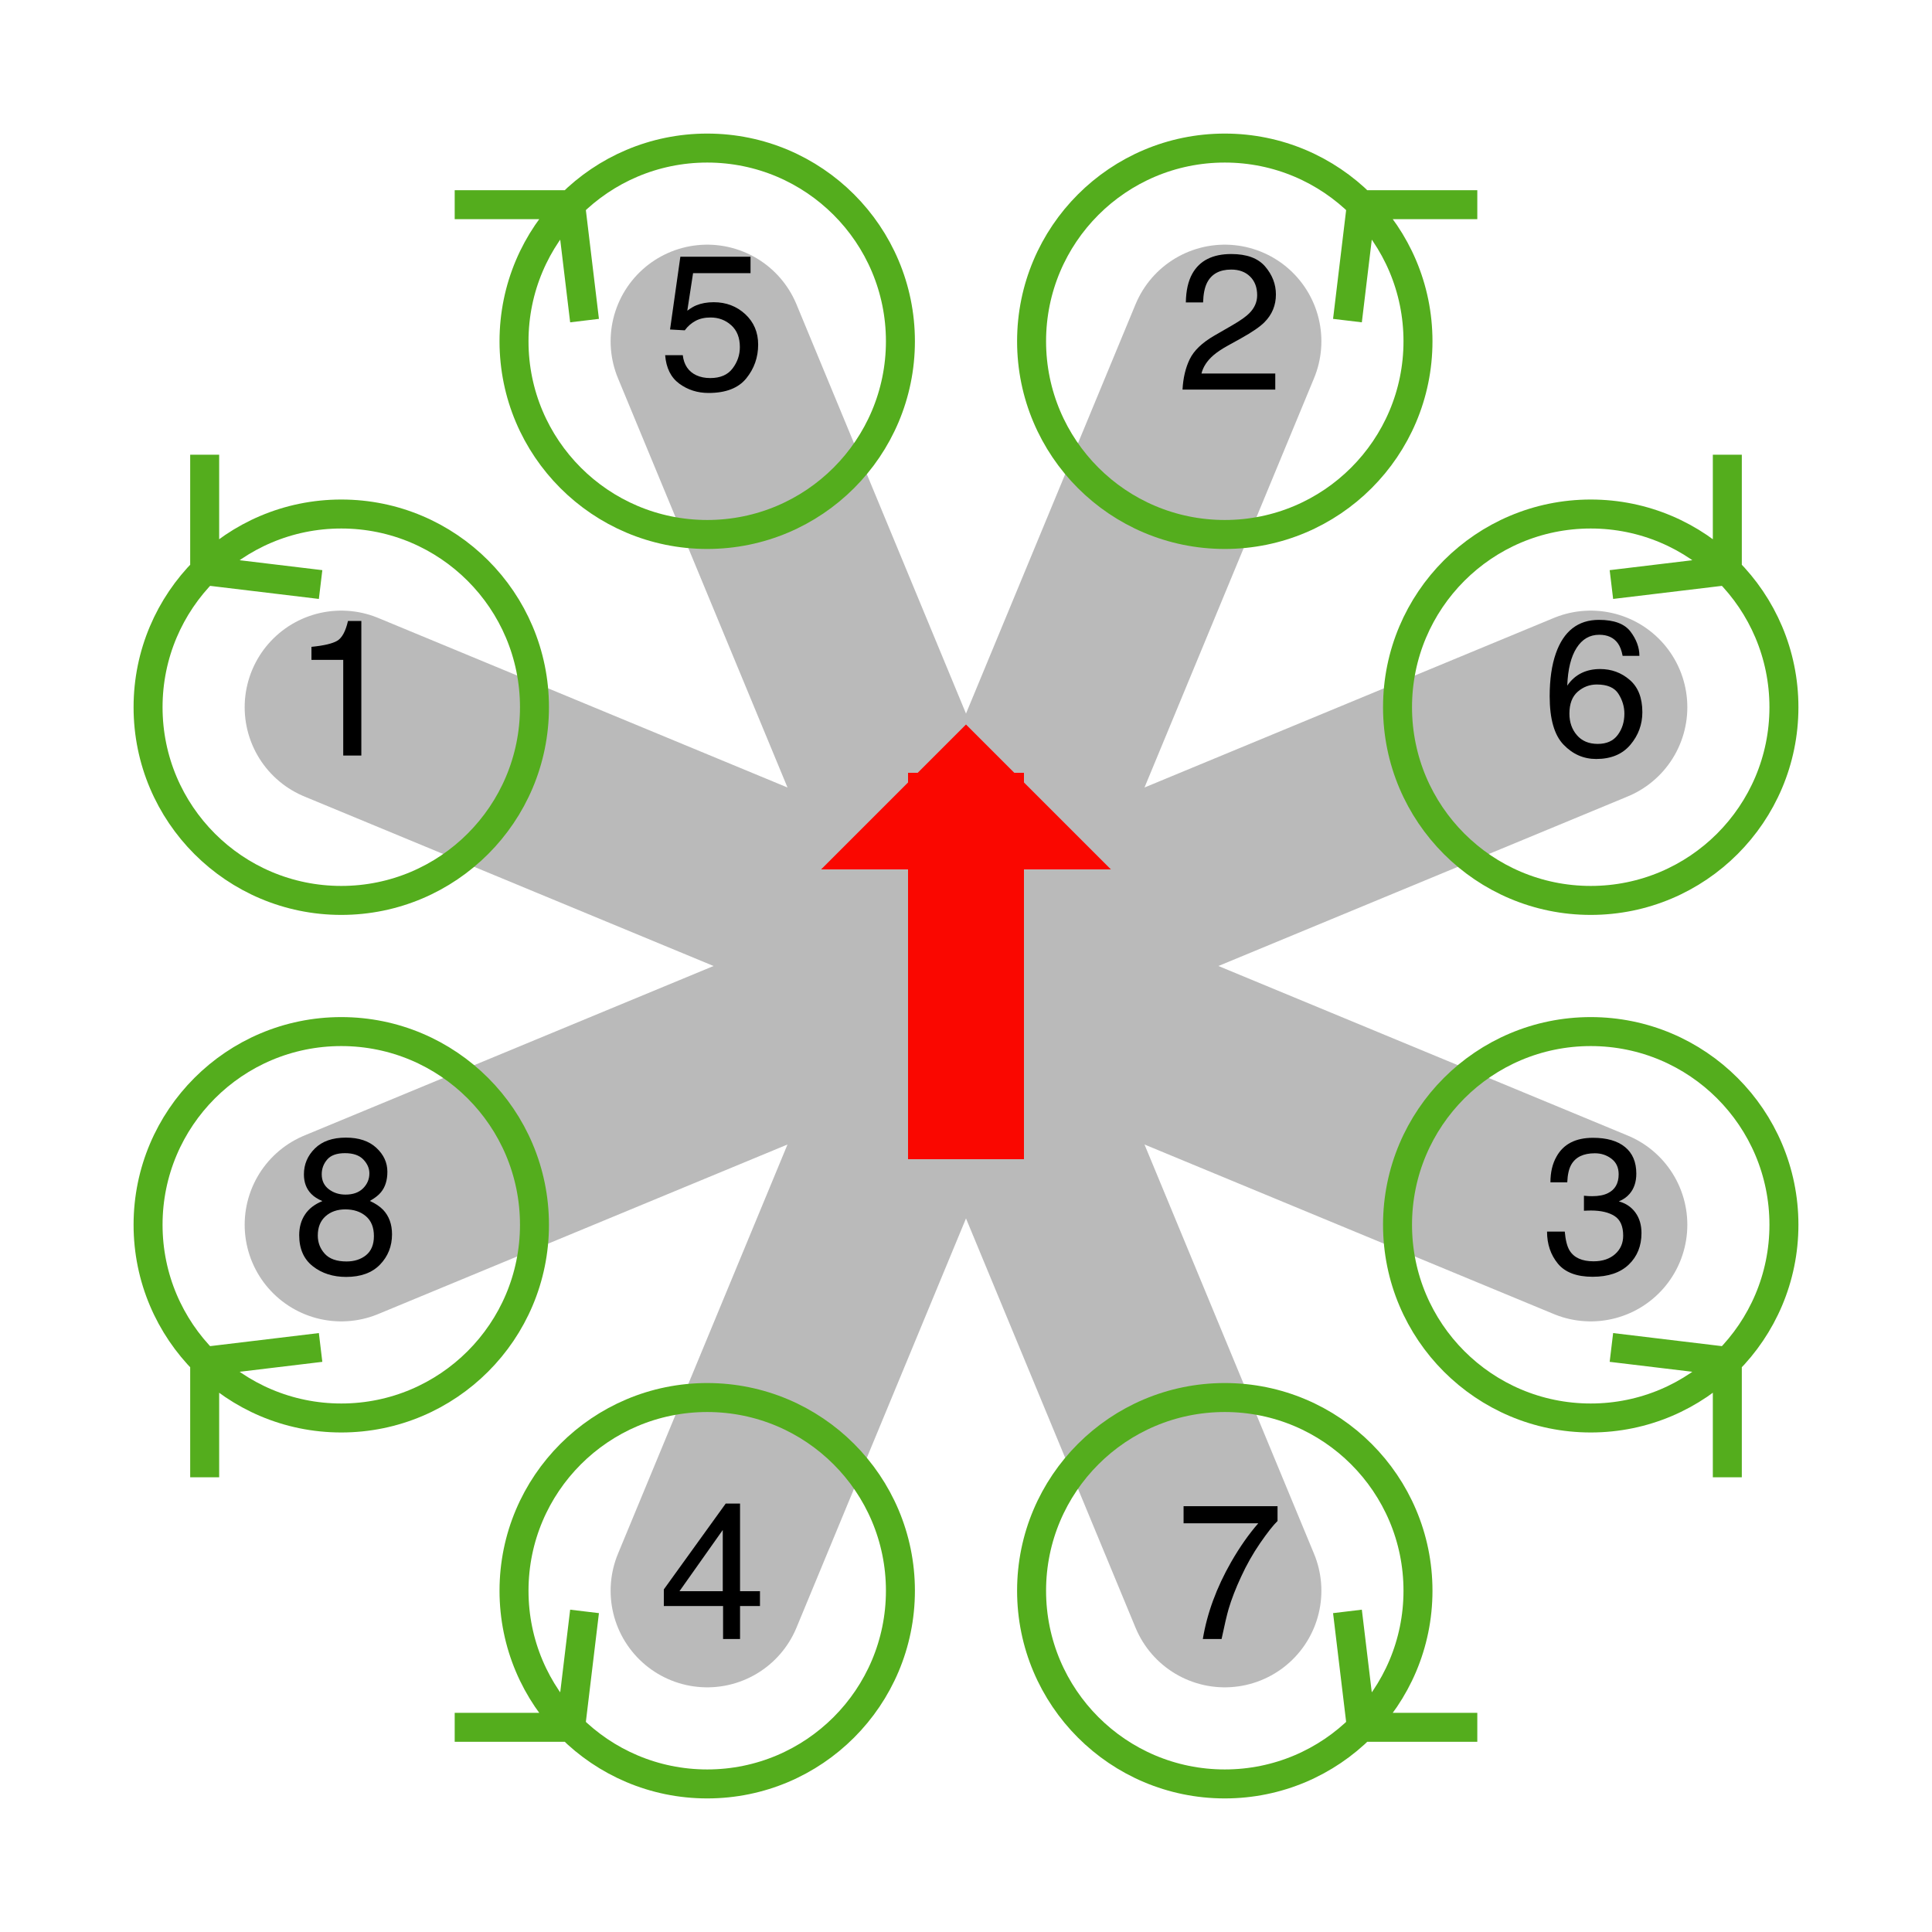
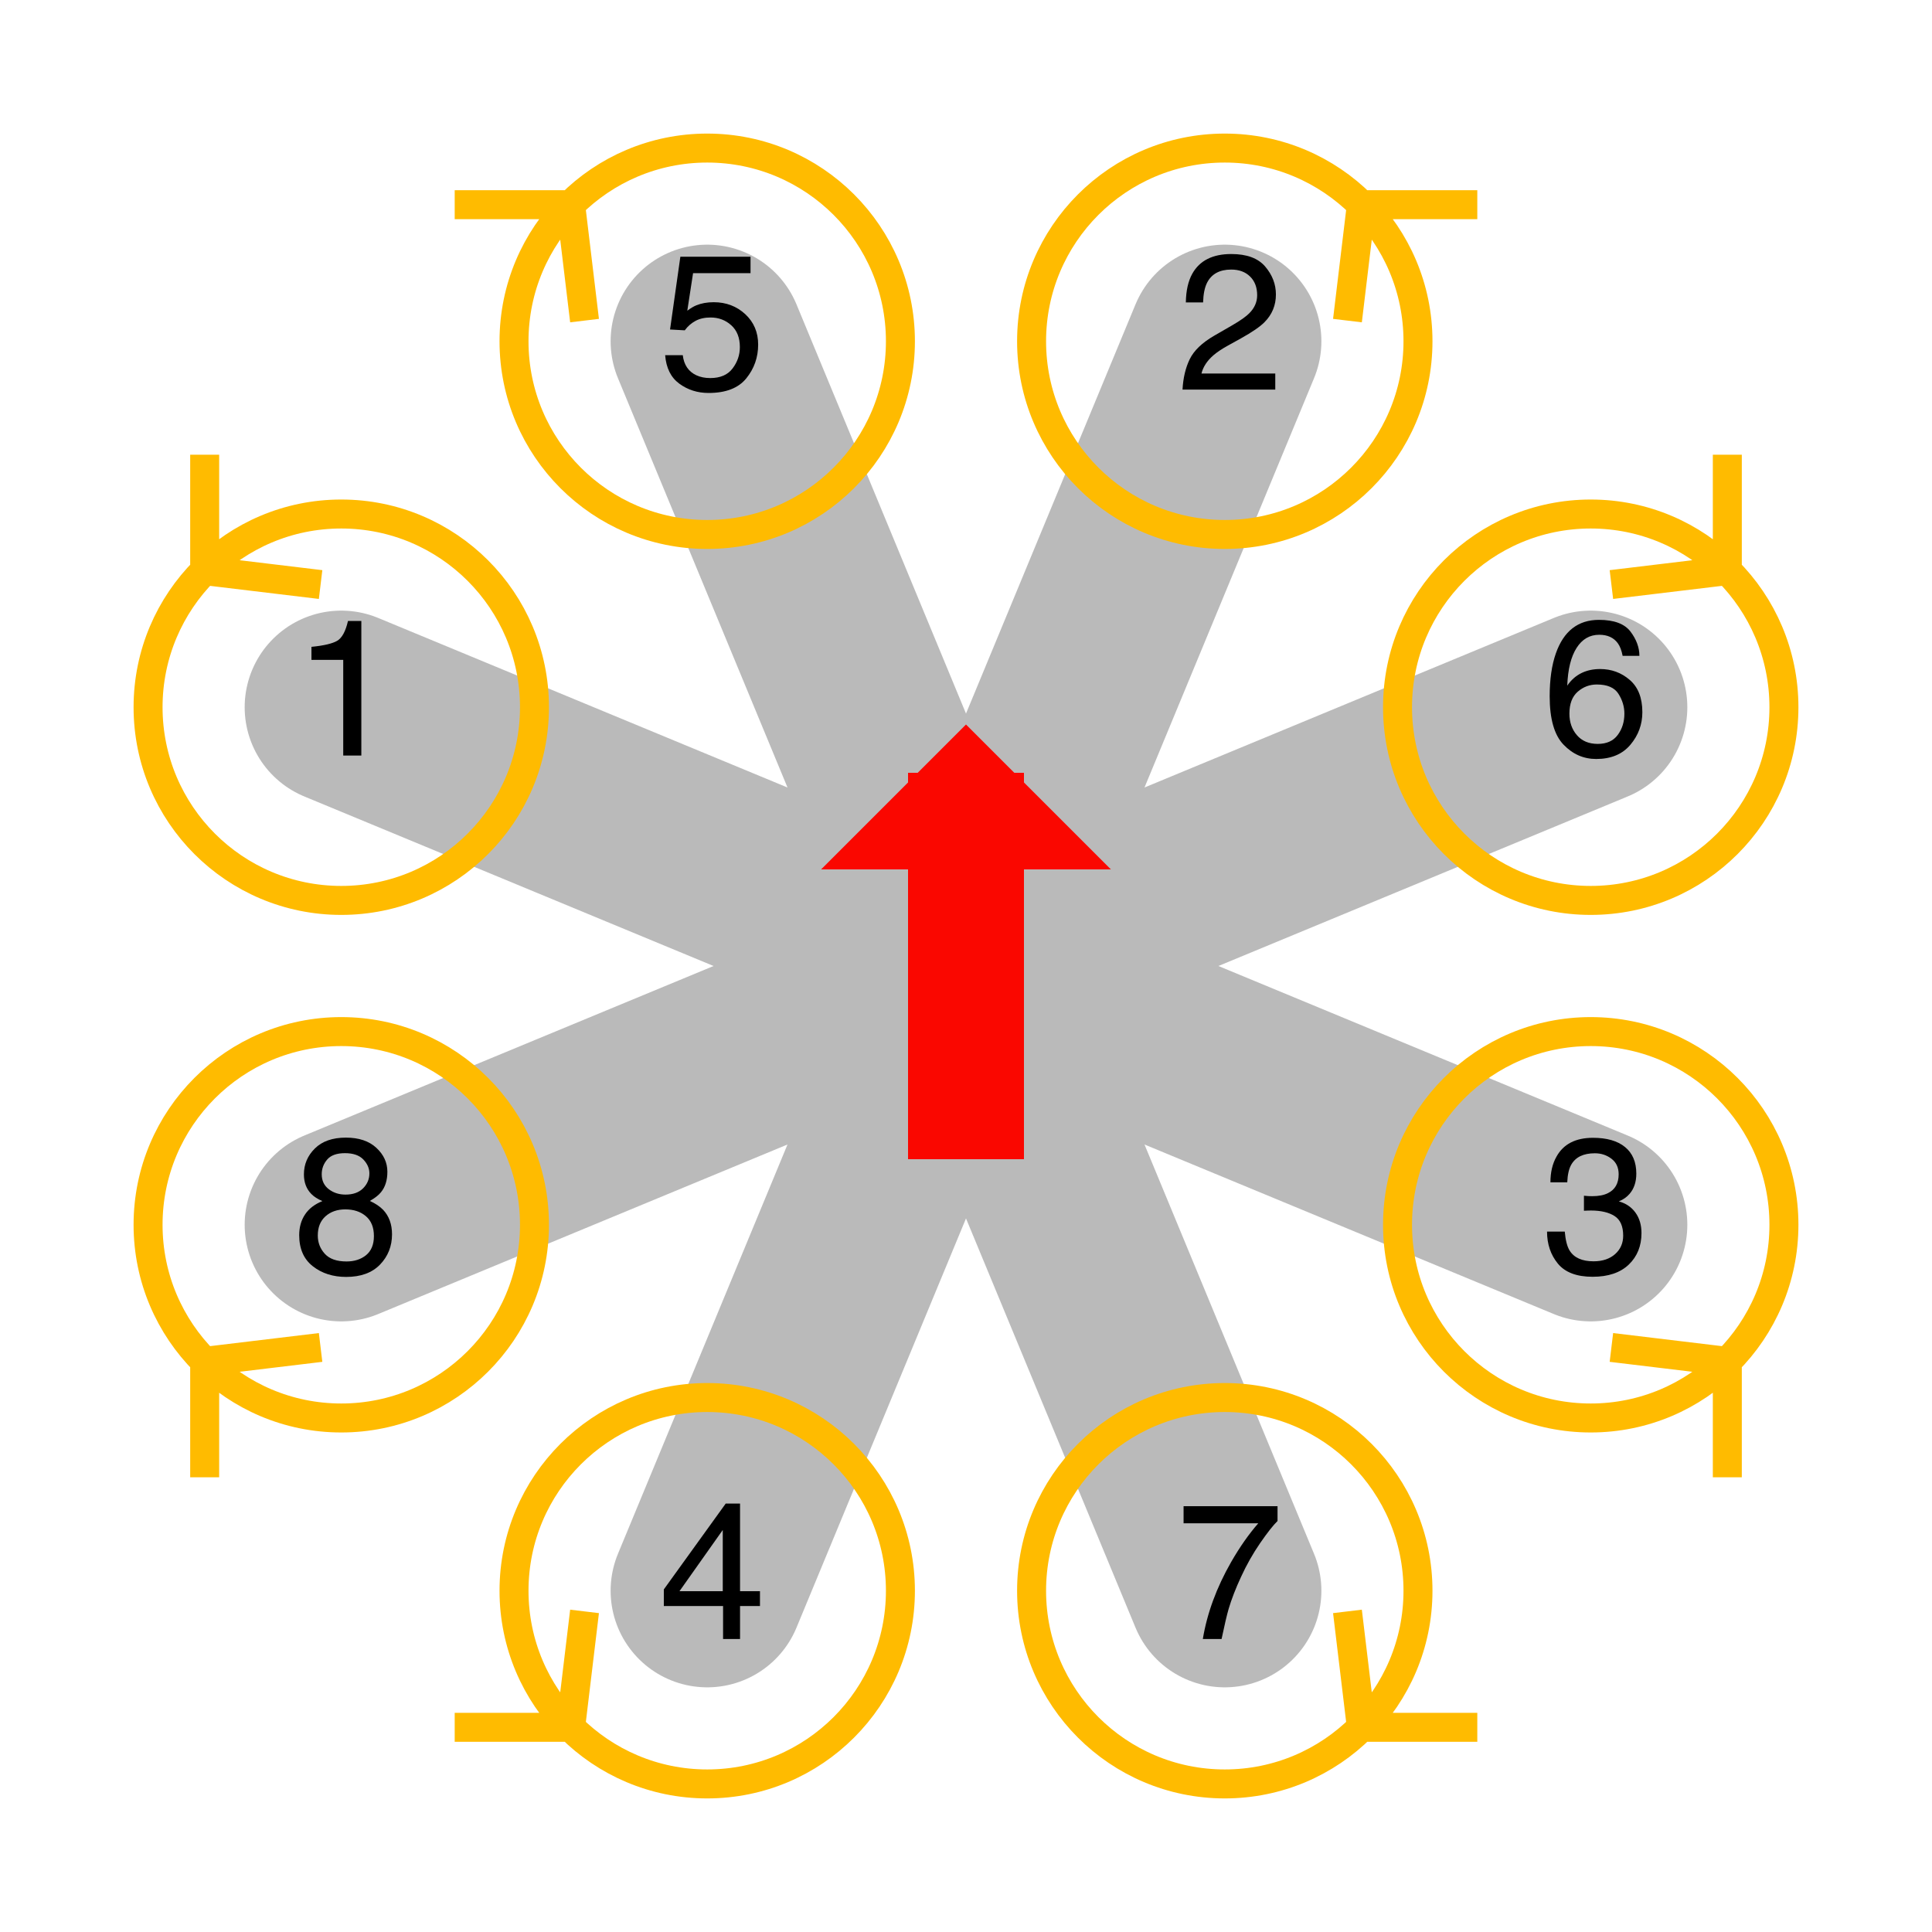
<svg xmlns="http://www.w3.org/2000/svg" xmlns:xlink="http://www.w3.org/1999/xlink" width="200pt" height="200pt" viewBox="0 0 200 200" version="1.1">
  <defs>
    <g>
      <symbol overflow="visible" id="glyph0-0">
        <path style="stroke:none;" d="" />
      </symbol>
      <symbol overflow="visible" id="glyph0-1">
        <path style="stroke:none;" d="M 1.371 -3.145 C 1.805 -4.035 2.648 -4.848 3.906 -5.578 L 5.781 -6.66 C 6.621 -7.148 7.211 -7.566 7.547 -7.91 C 8.082 -8.449 8.352 -9.07 8.352 -9.766 C 8.352 -10.578 8.105 -11.227 7.617 -11.703 C 7.129 -12.184 6.477 -12.422 5.664 -12.422 C 4.461 -12.422 3.625 -11.965 3.164 -11.055 C 2.918 -10.566 2.781 -9.891 2.754 -9.023 L 0.969 -9.023 C 0.988 -10.242 1.211 -11.234 1.641 -12 C 2.402 -13.355 3.746 -14.031 5.672 -14.031 C 7.273 -14.031 8.445 -13.602 9.184 -12.734 C 9.922 -11.867 10.293 -10.906 10.293 -9.844 C 10.293 -8.723 9.898 -7.766 9.109 -6.973 C 8.656 -6.512 7.84 -5.949 6.66 -5.293 L 5.32 -4.551 C 4.684 -4.199 4.184 -3.863 3.82 -3.547 C 3.168 -2.98 2.758 -2.352 2.586 -1.66 L 10.227 -1.66 L 10.227 0 L 0.625 0 C 0.691 -1.203 0.938 -2.254 1.371 -3.145 Z M 1.371 -3.145 " />
      </symbol>
      <symbol overflow="visible" id="glyph0-2">
        <path style="stroke:none;" d="M 9.117 -12.828 C 9.73 -12.016 10.039 -11.18 10.039 -10.32 L 8.301 -10.32 C 8.195 -10.875 8.031 -11.309 7.805 -11.621 C 7.379 -12.207 6.738 -12.5 5.879 -12.5 C 4.895 -12.5 4.113 -12.047 3.535 -11.137 C 2.957 -10.23 2.633 -8.93 2.57 -7.234 C 2.973 -7.828 3.48 -8.273 4.094 -8.562 C 4.652 -8.824 5.277 -8.953 5.969 -8.953 C 7.141 -8.953 8.16 -8.582 9.031 -7.832 C 9.906 -7.082 10.344 -5.969 10.344 -4.484 C 10.344 -3.215 9.93 -2.09 9.102 -1.109 C 8.273 -0.129 7.098 0.359 5.566 0.359 C 4.258 0.359 3.129 -0.137 2.18 -1.129 C 1.227 -2.121 0.75 -3.793 0.75 -6.141 C 0.75 -7.879 0.965 -9.355 1.387 -10.566 C 2.199 -12.883 3.688 -14.043 5.852 -14.043 C 7.414 -14.043 8.5 -13.637 9.117 -12.828 Z M 7.797 -2.133 C 8.258 -2.754 8.484 -3.488 8.484 -4.336 C 8.484 -5.051 8.281 -5.734 7.871 -6.383 C 7.461 -7.031 6.715 -7.352 5.633 -7.352 C 4.879 -7.352 4.219 -7.102 3.648 -6.602 C 3.078 -6.102 2.793 -5.344 2.793 -4.336 C 2.793 -3.449 3.051 -2.707 3.57 -2.105 C 4.086 -1.504 4.805 -1.203 5.723 -1.203 C 6.648 -1.203 7.34 -1.512 7.797 -2.133 Z M 7.797 -2.133 " />
      </symbol>
      <symbol overflow="visible" id="glyph0-3">
        <path style="stroke:none;" d="M 1.598 -0.98 C 0.852 -1.891 0.477 -2.996 0.477 -4.297 L 2.312 -4.297 C 2.391 -3.391 2.562 -2.734 2.82 -2.324 C 3.277 -1.59 4.102 -1.219 5.293 -1.219 C 6.219 -1.219 6.961 -1.469 7.52 -1.961 C 8.078 -2.457 8.359 -3.094 8.359 -3.875 C 8.359 -4.84 8.066 -5.516 7.477 -5.898 C 6.887 -6.281 6.066 -6.477 5.02 -6.477 C 4.902 -6.477 4.785 -6.473 4.664 -6.469 C 4.543 -6.465 4.422 -6.461 4.297 -6.453 L 4.297 -8.008 C 4.48 -7.988 4.633 -7.977 4.758 -7.969 C 4.879 -7.961 5.012 -7.961 5.156 -7.961 C 5.812 -7.961 6.355 -8.062 6.777 -8.273 C 7.52 -8.637 7.891 -9.289 7.891 -10.227 C 7.891 -10.922 7.645 -11.457 7.148 -11.836 C 6.652 -12.215 6.078 -12.402 5.422 -12.402 C 4.25 -12.402 3.438 -12.012 2.988 -11.23 C 2.742 -10.801 2.602 -10.188 2.57 -9.395 L 0.828 -9.395 C 0.828 -10.438 1.039 -11.32 1.453 -12.051 C 2.172 -13.352 3.43 -14.004 5.234 -14.004 C 6.66 -14.004 7.766 -13.688 8.547 -13.051 C 9.328 -12.418 9.719 -11.496 9.719 -10.293 C 9.719 -9.434 9.484 -8.738 9.023 -8.203 C 8.738 -7.871 8.367 -7.609 7.91 -7.422 C 8.645 -7.219 9.219 -6.832 9.633 -6.254 C 10.047 -5.68 10.254 -4.973 10.254 -4.141 C 10.254 -2.805 9.812 -1.719 8.938 -0.879 C 8.059 -0.039 6.809 0.383 5.195 0.383 C 3.543 0.383 2.344 -0.074 1.598 -0.98 Z M 1.598 -0.98 " />
      </symbol>
      <symbol overflow="visible" id="glyph0-4">
        <path style="stroke:none;" d="M 10.461 -13.75 L 10.461 -12.219 C 10.012 -11.781 9.414 -11.023 8.668 -9.941 C 7.922 -8.859 7.262 -7.695 6.688 -6.445 C 6.121 -5.227 5.695 -4.117 5.398 -3.117 C 5.211 -2.473 4.969 -1.434 4.668 0 L 2.727 0 C 3.168 -2.668 4.145 -5.324 5.656 -7.969 C 6.547 -9.52 7.484 -10.855 8.469 -11.984 L 0.734 -11.984 L 0.734 -13.75 Z M 10.461 -13.75 " />
      </symbol>
      <symbol overflow="visible" id="glyph0-5">
        <path style="stroke:none;" d="M 6.609 -4.953 L 6.609 -11.289 L 2.129 -4.953 Z M 6.641 0 L 6.641 -3.418 L 0.508 -3.418 L 0.508 -5.137 L 6.914 -14.023 L 8.398 -14.023 L 8.398 -4.953 L 10.461 -4.953 L 10.461 -3.418 L 8.398 -3.418 L 8.398 0 Z M 6.641 0 " />
      </symbol>
      <symbol overflow="visible" id="glyph0-6">
        <path style="stroke:none;" d="M 7.258 -8.773 C 7.691 -9.207 7.91 -9.723 7.91 -10.32 C 7.91 -10.844 7.703 -11.32 7.285 -11.758 C 6.867 -12.195 6.234 -12.414 5.383 -12.414 C 4.535 -12.414 3.922 -12.195 3.547 -11.758 C 3.168 -11.32 2.977 -10.812 2.977 -10.227 C 2.977 -9.566 3.223 -9.055 3.711 -8.68 C 4.199 -8.309 4.773 -8.125 5.438 -8.125 C 6.215 -8.125 6.82 -8.34 7.258 -8.773 Z M 7.574 -1.859 C 8.109 -2.301 8.379 -2.957 8.379 -3.828 C 8.379 -4.734 8.102 -5.422 7.547 -5.891 C 6.996 -6.359 6.285 -6.594 5.422 -6.594 C 4.582 -6.594 3.895 -6.352 3.363 -5.875 C 2.832 -5.395 2.57 -4.734 2.57 -3.887 C 2.57 -3.156 2.812 -2.527 3.297 -1.996 C 3.781 -1.465 4.531 -1.203 5.547 -1.203 C 6.359 -1.203 7.035 -1.422 7.574 -1.859 Z M 1.906 -8.184 C 1.391 -8.703 1.133 -9.383 1.133 -10.215 C 1.133 -11.258 1.512 -12.152 2.266 -12.898 C 3.02 -13.648 4.094 -14.023 5.477 -14.023 C 6.82 -14.023 7.871 -13.672 8.633 -12.965 C 9.395 -12.258 9.773 -11.434 9.773 -10.488 C 9.773 -9.617 9.555 -8.91 9.109 -8.367 C 8.863 -8.062 8.48 -7.766 7.961 -7.469 C 8.539 -7.203 8.992 -6.898 9.328 -6.555 C 9.945 -5.902 10.254 -5.055 10.254 -4.016 C 10.254 -2.785 9.84 -1.738 9.016 -0.883 C 8.188 -0.027 7.02 0.398 5.508 0.398 C 4.148 0.398 2.996 0.031 2.055 -0.707 C 1.113 -1.445 0.645 -2.52 0.645 -3.926 C 0.645 -4.754 0.848 -5.469 1.25 -6.07 C 1.652 -6.672 2.254 -7.133 3.047 -7.453 C 2.559 -7.66 2.18 -7.902 1.906 -8.184 Z M 1.906 -8.184 " />
      </symbol>
      <symbol overflow="visible" id="glyph0-7">
        <path style="stroke:none;" d="M 1.914 -9.902 L 1.914 -11.25 C 3.184 -11.375 4.07 -11.582 4.57 -11.871 C 5.07 -12.16 5.445 -12.844 5.695 -13.926 L 7.078 -13.926 L 7.078 0 L 5.203 0 L 5.203 -9.902 Z M 1.914 -9.902 " />
      </symbol>
      <symbol overflow="visible" id="glyph0-8">
        <path style="stroke:none;" d="M 2.469 -3.562 C 2.586 -2.562 3.055 -1.867 3.867 -1.484 C 4.285 -1.289 4.766 -1.191 5.312 -1.191 C 6.355 -1.191 7.125 -1.523 7.625 -2.188 C 8.129 -2.852 8.379 -3.586 8.379 -4.395 C 8.379 -5.371 8.082 -6.125 7.484 -6.66 C 6.891 -7.195 6.176 -7.461 5.344 -7.461 C 4.738 -7.461 4.219 -7.344 3.785 -7.109 C 3.352 -6.875 2.98 -6.551 2.676 -6.133 L 1.152 -6.219 L 2.219 -13.75 L 9.484 -13.75 L 9.484 -12.051 L 3.535 -12.051 L 2.938 -8.164 C 3.266 -8.41 3.574 -8.598 3.867 -8.719 C 4.387 -8.934 4.992 -9.043 5.672 -9.043 C 6.957 -9.043 8.043 -8.629 8.938 -7.805 C 9.828 -6.977 10.273 -5.93 10.273 -4.656 C 10.273 -3.336 9.863 -2.172 9.047 -1.164 C 8.23 -0.152 6.926 0.352 5.137 0.352 C 3.996 0.352 2.988 0.031 2.113 -0.609 C 1.238 -1.25 0.75 -2.234 0.645 -3.562 Z M 2.469 -3.562 " />
      </symbol>
    </g>
  </defs>
  <g id="surface31">
    <path style="fill:none;stroke-width:20;stroke-linecap:round;stroke-linejoin:round;stroke:rgb(72.941%,72.941%,72.941%);stroke-opacity:1;stroke-miterlimit:10;" d="M 126.789 35.328 L 73.211 164.672 M 164.672 73.211 L 35.328 126.789 M 164.672 126.789 L 35.328 73.211 M 126.789 164.672 L 73.211 35.328 " />
-     <path style="fill:none;stroke-width:3;stroke-linecap:butt;stroke-linejoin:miter;stroke:rgb(32.941%,67.843%,11.373%);stroke-opacity:1;stroke-miterlimit:10;" d="M 146.789 35.328 C 146.789 46.375 137.832 55.328 126.789 55.328 C 115.742 55.328 106.789 46.375 106.789 35.328 C 106.789 24.281 115.742 15.328 126.789 15.328 C 137.832 15.328 146.789 24.281 146.789 35.328 M 140.93 21.188 L 139.488 33.188 M 140.93 21.188 L 152.93 21.188 " />
+     <path style="fill:none;stroke-width:3;stroke-linecap:butt;stroke-linejoin:miter;stroke:rgb(255,187,0);stroke-opacity:1;stroke-miterlimit:10;" d="M 146.789 35.328 C 146.789 46.375 137.832 55.328 126.789 55.328 C 115.742 55.328 106.789 46.375 106.789 35.328 C 106.789 24.281 115.742 15.328 126.789 15.328 C 137.832 15.328 146.789 24.281 146.789 35.328 M 140.93 21.188 L 139.488 33.188 M 140.93 21.188 L 152.93 21.188 " />
    <g style="fill:rgb(0%,0%,0%);fill-opacity:1;">
      <use xlink:href="#glyph0-1" x="121.789" y="40.328" />
    </g>
-     <path style="fill:none;stroke-width:3;stroke-linecap:butt;stroke-linejoin:miter;stroke:rgb(32.941%,67.843%,11.373%);stroke-opacity:1;stroke-miterlimit:10;" d="M 184.672 73.211 C 184.672 84.258 175.719 93.211 164.672 93.211 C 153.625 93.211 144.672 84.258 144.672 73.211 C 144.672 62.168 153.625 53.211 164.672 53.211 C 175.719 53.211 184.672 62.168 184.672 73.211 M 178.812 59.07 L 178.812 47.07 M 178.812 59.07 L 166.812 60.512 " />
+     <path style="fill:none;stroke-width:3;stroke-linecap:butt;stroke-linejoin:miter;stroke:rgb(255,187,0);stroke-opacity:1;stroke-miterlimit:10;" d="M 184.672 73.211 C 184.672 84.258 175.719 93.211 164.672 93.211 C 153.625 93.211 144.672 84.258 144.672 73.211 C 144.672 62.168 153.625 53.211 164.672 53.211 C 175.719 53.211 184.672 62.168 184.672 73.211 M 178.812 59.07 L 178.812 47.07 M 178.812 59.07 L 166.812 60.512 " />
    <g style="fill:rgb(0%,0%,0%);fill-opacity:1;">
      <use xlink:href="#glyph0-2" x="159.672" y="78.211" />
    </g>
-     <path style="fill:none;stroke-width:3;stroke-linecap:butt;stroke-linejoin:miter;stroke:rgb(32.941%,67.843%,11.373%);stroke-opacity:1;stroke-miterlimit:10;" d="M 184.672 126.789 C 184.672 137.832 175.719 146.789 164.672 146.789 C 153.625 146.789 144.672 137.832 144.672 126.789 C 144.672 115.742 153.625 106.789 164.672 106.789 C 175.719 106.789 184.672 115.742 184.672 126.789 M 178.812 140.93 L 178.812 152.93 M 178.812 140.93 L 166.812 139.488 " />
+     <path style="fill:none;stroke-width:3;stroke-linecap:butt;stroke-linejoin:miter;stroke:rgb(255,187,0);stroke-opacity:1;stroke-miterlimit:10;" d="M 184.672 126.789 C 184.672 137.832 175.719 146.789 164.672 146.789 C 153.625 146.789 144.672 137.832 144.672 126.789 C 144.672 115.742 153.625 106.789 164.672 106.789 C 175.719 106.789 184.672 115.742 184.672 126.789 M 178.812 140.93 L 178.812 152.93 M 178.812 140.93 L 166.812 139.488 " />
    <g style="fill:rgb(0%,0%,0%);fill-opacity:1;">
      <use xlink:href="#glyph0-3" x="159.672" y="131.789" />
    </g>
-     <path style="fill:none;stroke-width:3;stroke-linecap:butt;stroke-linejoin:miter;stroke:rgb(32.941%,67.843%,11.373%);stroke-opacity:1;stroke-miterlimit:10;" d="M 146.789 164.672 C 146.789 175.719 137.832 184.672 126.789 184.672 C 115.742 184.672 106.789 175.719 106.789 164.672 C 106.789 153.625 115.742 144.672 126.789 144.672 C 137.832 144.672 146.789 153.625 146.789 164.672 M 140.93 178.812 L 139.488 166.812 M 140.93 178.812 L 152.93 178.812 " />
+     <path style="fill:none;stroke-width:3;stroke-linecap:butt;stroke-linejoin:miter;stroke:rgb(255,187,0);stroke-opacity:1;stroke-miterlimit:10;" d="M 146.789 164.672 C 146.789 175.719 137.832 184.672 126.789 184.672 C 115.742 184.672 106.789 175.719 106.789 164.672 C 106.789 153.625 115.742 144.672 126.789 144.672 C 137.832 144.672 146.789 153.625 146.789 164.672 M 140.93 178.812 L 139.488 166.812 M 140.93 178.812 L 152.93 178.812 " />
    <g style="fill:rgb(0%,0%,0%);fill-opacity:1;">
      <use xlink:href="#glyph0-4" x="121.789" y="169.672" />
    </g>
-     <path style="fill:none;stroke-width:3;stroke-linecap:butt;stroke-linejoin:miter;stroke:rgb(32.941%,67.843%,11.373%);stroke-opacity:1;stroke-miterlimit:10;" d="M 93.211 164.672 C 93.211 175.719 84.258 184.672 73.211 184.672 C 62.168 184.672 53.211 175.719 53.211 164.672 C 53.211 153.625 62.168 144.672 73.211 144.672 C 84.258 144.672 93.211 153.625 93.211 164.672 M 59.07 178.812 L 60.512 166.812 M 59.07 178.812 L 47.07 178.812 " />
+     <path style="fill:none;stroke-width:3;stroke-linecap:butt;stroke-linejoin:miter;stroke:rgb(255,187,0);stroke-opacity:1;stroke-miterlimit:10;" d="M 93.211 164.672 C 93.211 175.719 84.258 184.672 73.211 184.672 C 62.168 184.672 53.211 175.719 53.211 164.672 C 53.211 153.625 62.168 144.672 73.211 144.672 C 84.258 144.672 93.211 153.625 93.211 164.672 M 59.07 178.812 L 60.512 166.812 M 59.07 178.812 L 47.07 178.812 " />
    <g style="fill:rgb(0%,0%,0%);fill-opacity:1;">
      <use xlink:href="#glyph0-5" x="68.211" y="169.672" />
    </g>
-     <path style="fill:none;stroke-width:3;stroke-linecap:butt;stroke-linejoin:miter;stroke:rgb(32.941%,67.843%,11.373%);stroke-opacity:1;stroke-miterlimit:10;" d="M 55.328 126.789 C 55.328 137.832 46.375 146.789 35.328 146.789 C 24.281 146.789 15.328 137.832 15.328 126.789 C 15.328 115.742 24.281 106.789 35.328 106.789 C 46.375 106.789 55.328 115.742 55.328 126.789 M 21.188 140.93 L 21.188 152.93 M 21.188 140.93 L 33.188 139.488 " />
+     <path style="fill:none;stroke-width:3;stroke-linecap:butt;stroke-linejoin:miter;stroke:rgb(255,187,0);stroke-opacity:1;stroke-miterlimit:10;" d="M 55.328 126.789 C 55.328 137.832 46.375 146.789 35.328 146.789 C 24.281 146.789 15.328 137.832 15.328 126.789 C 15.328 115.742 24.281 106.789 35.328 106.789 C 46.375 106.789 55.328 115.742 55.328 126.789 M 21.188 140.93 L 21.188 152.93 M 21.188 140.93 L 33.188 139.488 " />
    <g style="fill:rgb(0%,0%,0%);fill-opacity:1;">
      <use xlink:href="#glyph0-6" x="30.328" y="131.789" />
    </g>
-     <path style="fill:none;stroke-width:3;stroke-linecap:butt;stroke-linejoin:miter;stroke:rgb(32.941%,67.843%,11.373%);stroke-opacity:1;stroke-miterlimit:10;" d="M 55.328 73.211 C 55.328 84.258 46.375 93.211 35.328 93.211 C 24.281 93.211 15.328 84.258 15.328 73.211 C 15.328 62.168 24.281 53.211 35.328 53.211 C 46.375 53.211 55.328 62.168 55.328 73.211 M 21.188 59.07 L 21.188 47.07 M 21.188 59.07 L 33.188 60.512 " />
+     <path style="fill:none;stroke-width:3;stroke-linecap:butt;stroke-linejoin:miter;stroke:rgb(255,187,0);stroke-opacity:1;stroke-miterlimit:10;" d="M 55.328 73.211 C 55.328 84.258 46.375 93.211 35.328 93.211 C 24.281 93.211 15.328 84.258 15.328 73.211 C 15.328 62.168 24.281 53.211 35.328 53.211 C 46.375 53.211 55.328 62.168 55.328 73.211 M 21.188 59.07 L 21.188 47.07 M 21.188 59.07 L 33.188 60.512 " />
    <g style="fill:rgb(0%,0%,0%);fill-opacity:1;">
      <use xlink:href="#glyph0-7" x="30.328" y="78.211" />
    </g>
-     <path style="fill:none;stroke-width:3;stroke-linecap:butt;stroke-linejoin:miter;stroke:rgb(32.941%,67.843%,11.373%);stroke-opacity:1;stroke-miterlimit:10;" d="M 93.211 35.328 C 93.211 46.375 84.258 55.328 73.211 55.328 C 62.168 55.328 53.211 46.375 53.211 35.328 C 53.211 24.281 62.168 15.328 73.211 15.328 C 84.258 15.328 93.211 24.281 93.211 35.328 M 59.07 21.188 L 60.512 33.188 M 59.07 21.188 L 47.07 21.188 " />
+     <path style="fill:none;stroke-width:3;stroke-linecap:butt;stroke-linejoin:miter;stroke:rgb(255,187,0);stroke-opacity:1;stroke-miterlimit:10;" d="M 93.211 35.328 C 93.211 46.375 84.258 55.328 73.211 55.328 C 62.168 55.328 53.211 46.375 53.211 35.328 C 53.211 24.281 62.168 15.328 73.211 15.328 C 84.258 15.328 93.211 24.281 93.211 35.328 M 59.07 21.188 L 60.512 33.188 M 59.07 21.188 L 47.07 21.188 " />
    <g style="fill:rgb(0%,0%,0%);fill-opacity:1;">
      <use xlink:href="#glyph0-8" x="68.211" y="40.328" />
    </g>
    <path style="fill:none;stroke-width:12;stroke-linecap:butt;stroke-linejoin:bevel;stroke:rgb(98.039%,2.745%,0%);stroke-opacity:1;stroke-miterlimit:10;" d="M 100 80 L 100 120 " />
    <path style=" stroke:none;fill-rule:nonzero;fill:rgb(98.039%,2.745%,0%);fill-opacity:1;" d="M 100 75 L 85 90 L 115 90 L 100 75 " />
  </g>
</svg>
